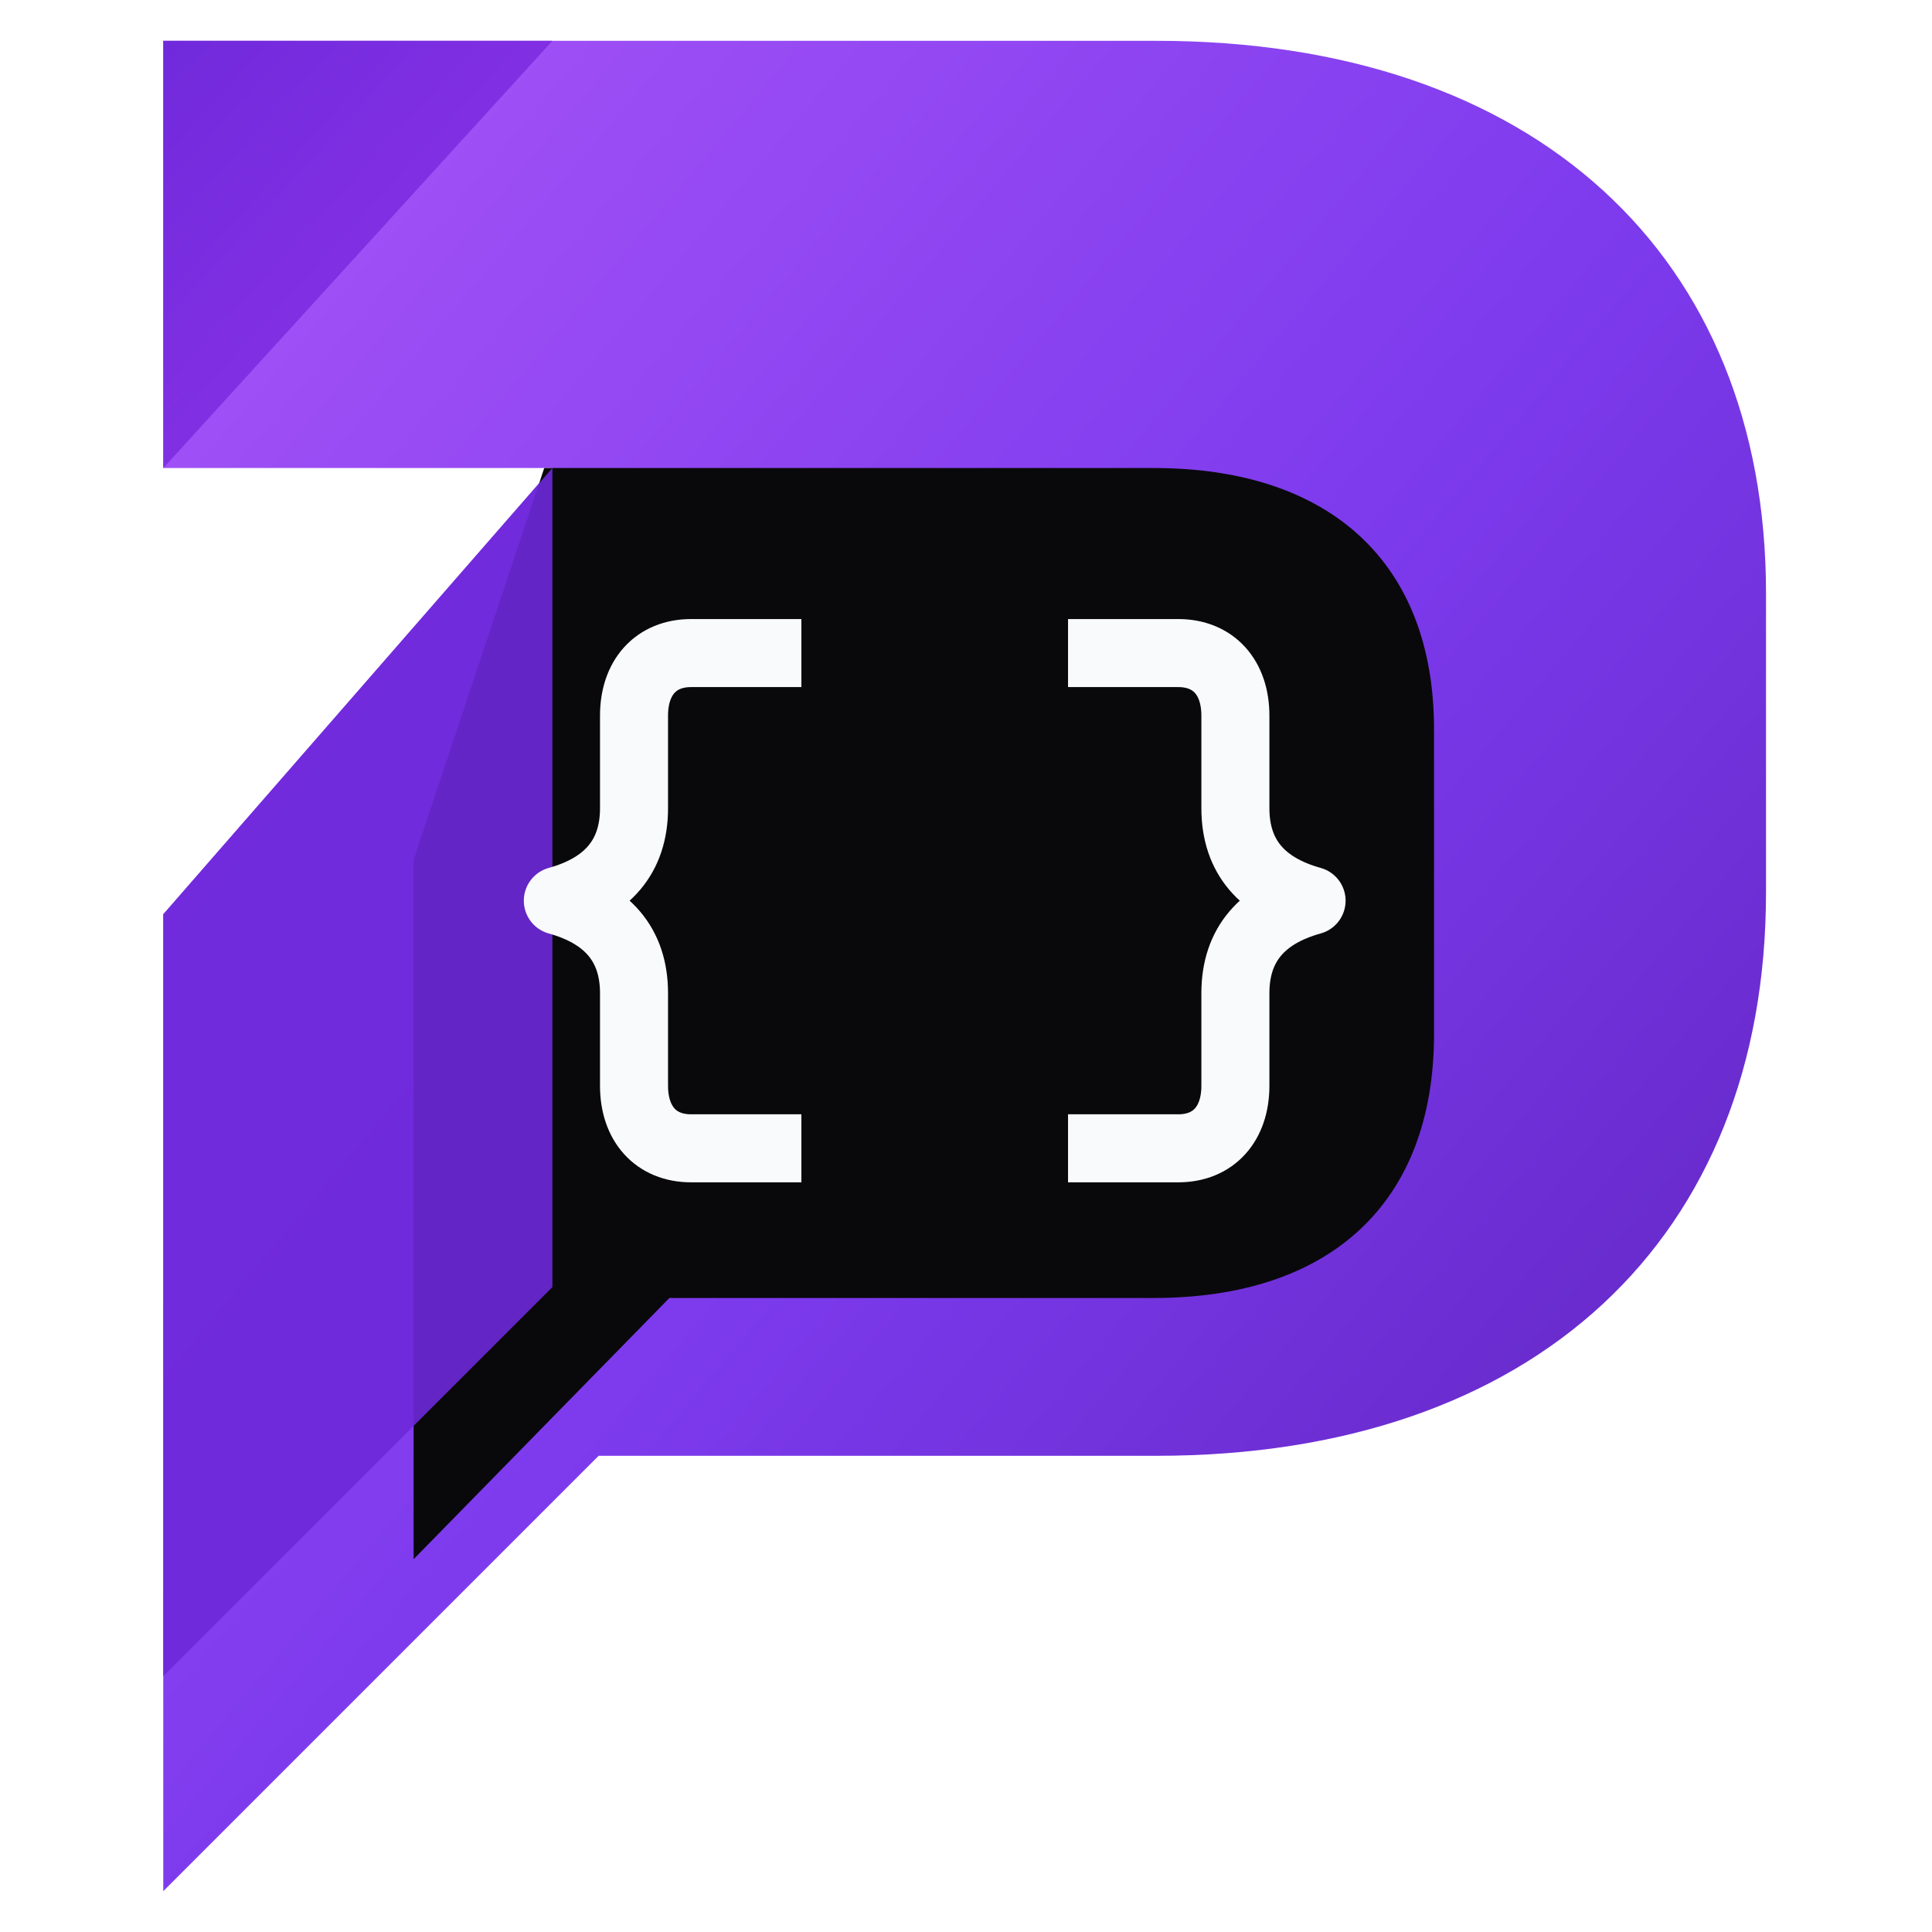
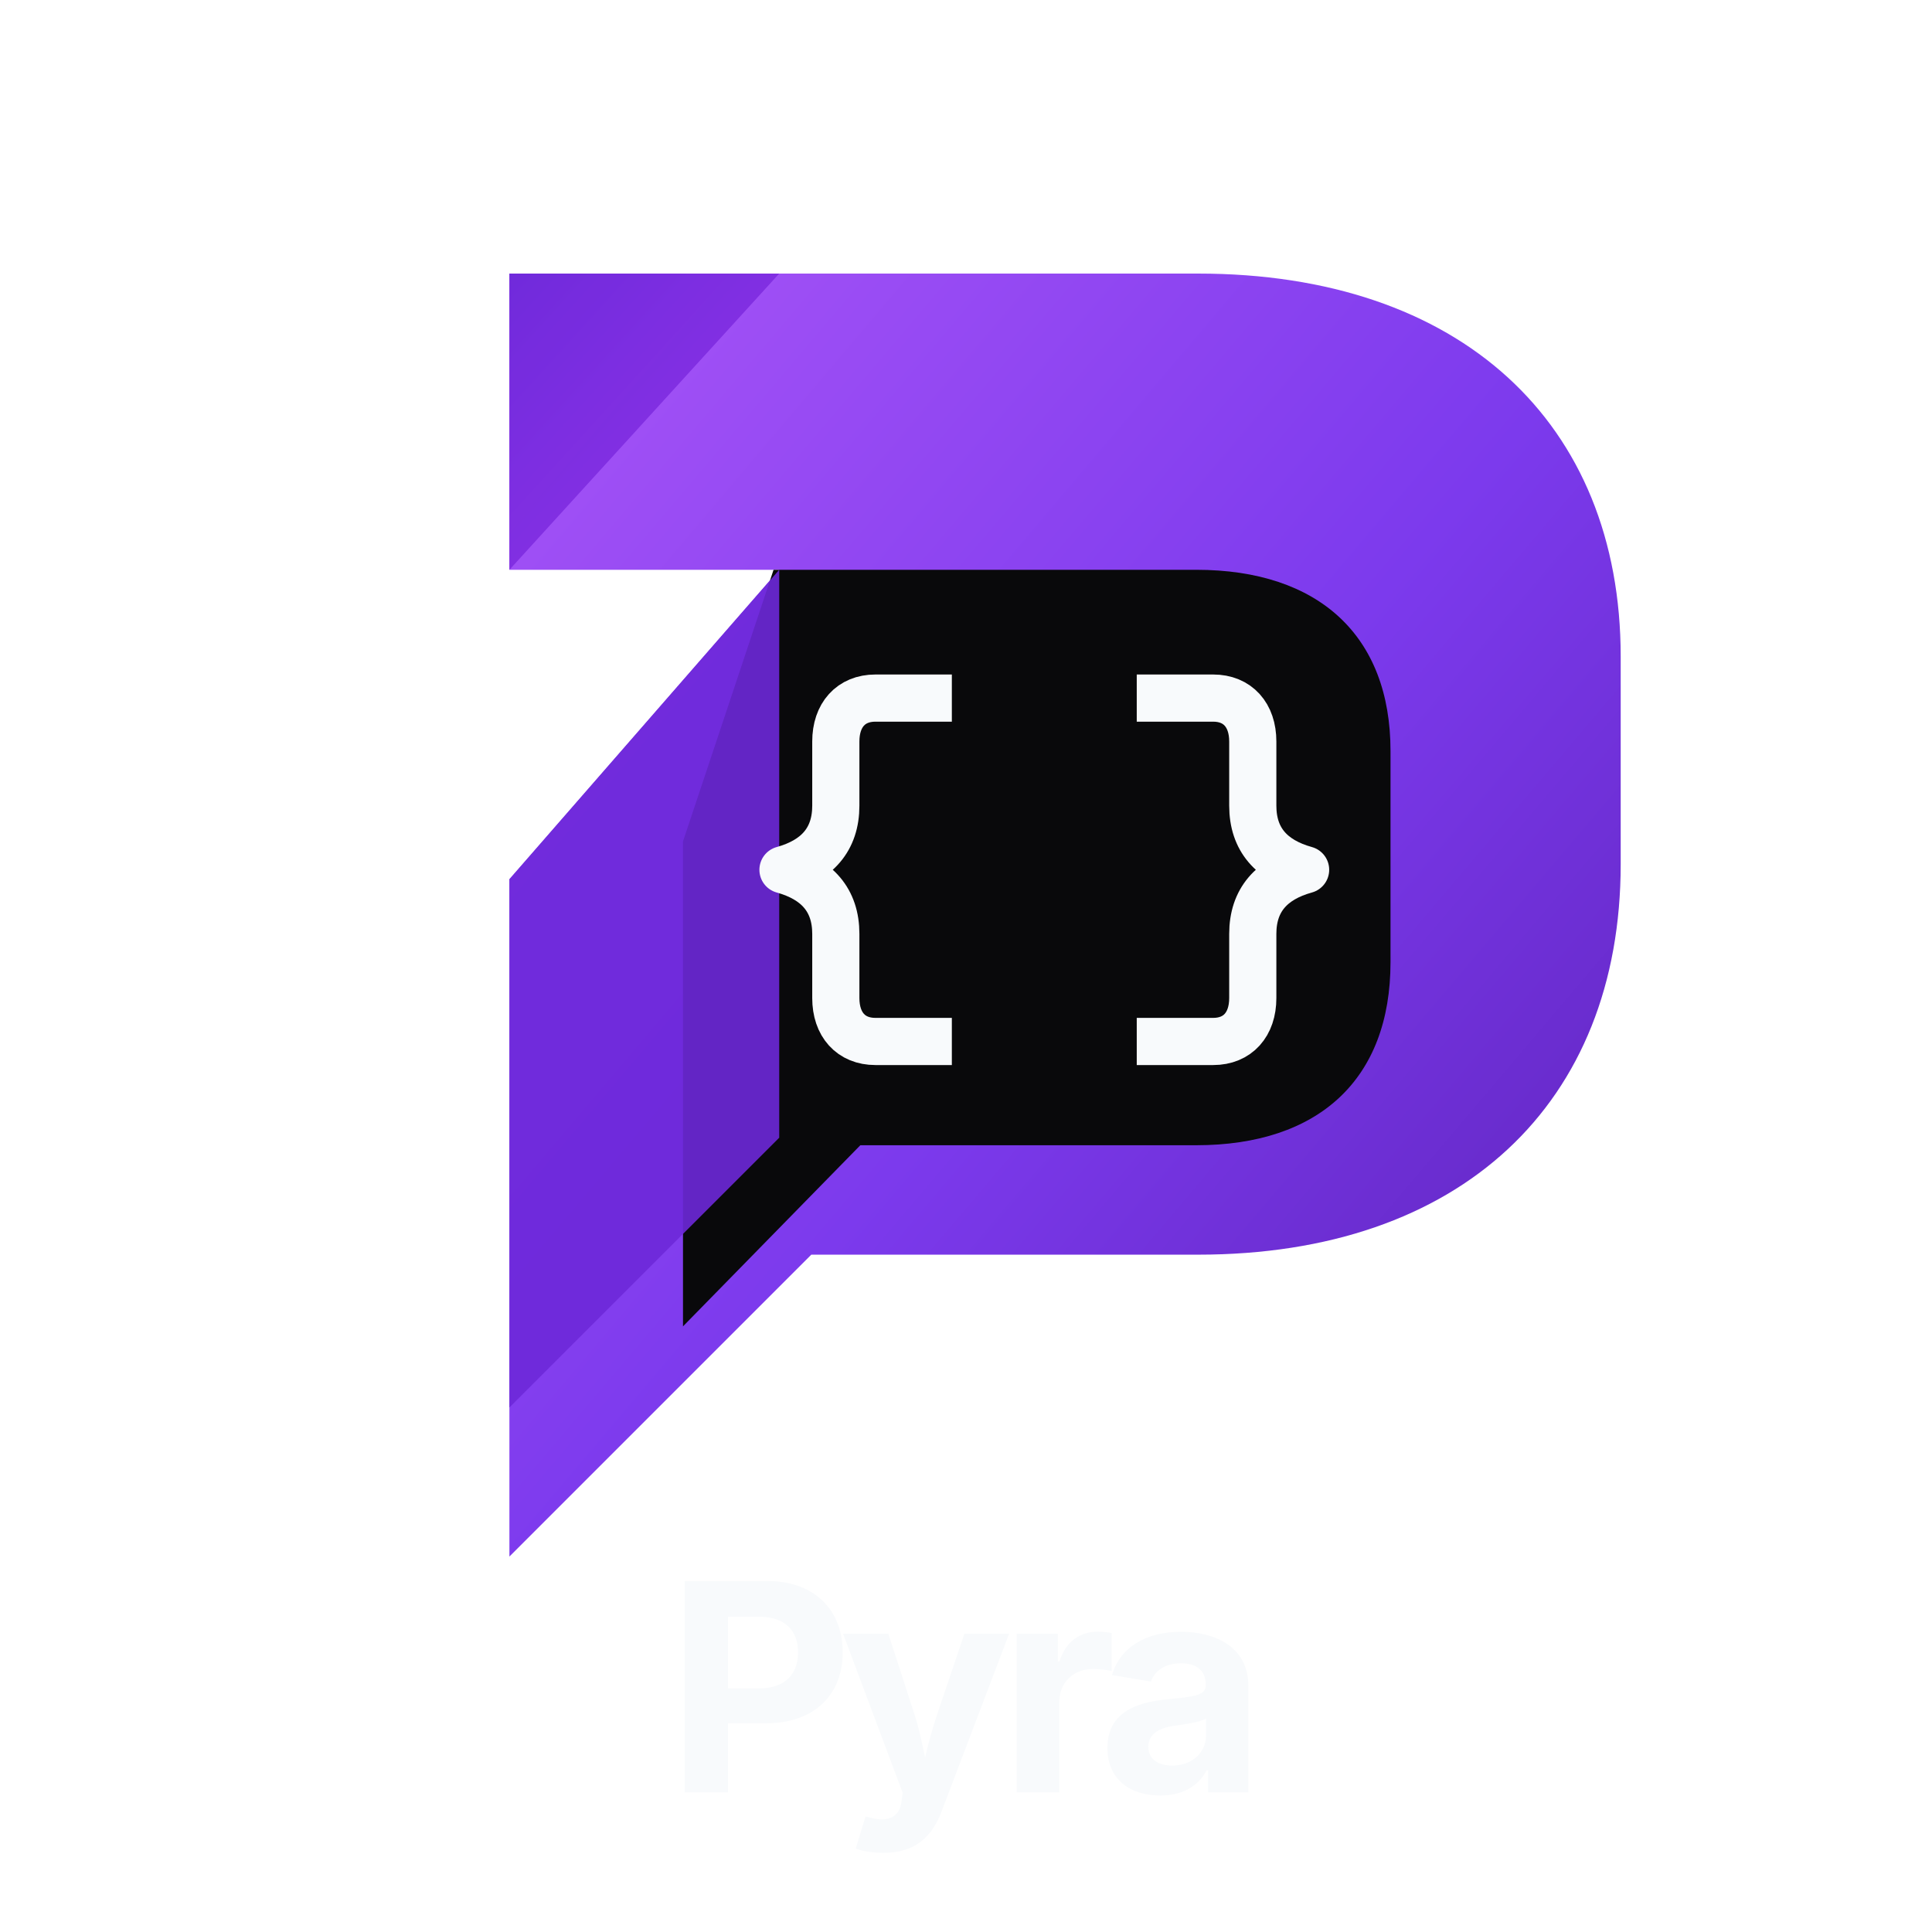
- <svg xmlns="http://www.w3.org/2000/svg" width="64" height="64" viewBox="250 130 630 710">
+ <svg xmlns="http://www.w3.org/2000/svg" width="1024" height="1024" viewBox="0 0 1024 1024" role="img" aria-labelledby="title desc">
  <defs>
    <linearGradient id="purple" x1="0" y1="0" x2="1" y2="1">
      <stop offset="0" stop-color="#a855f7" />
      <stop offset="0.52" stop-color="#7c3aed" />
      <stop offset="1" stop-color="#5b21b6" />
    </linearGradient>
    <linearGradient id="fold" x1="0" y1="0" x2="1" y2="1">
      <stop offset="0" stop-color="#6d28d9" />
      <stop offset="1" stop-color="#9333ea" />
    </linearGradient>
  </defs>
  <path fill="url(#purple)" d="M270 145H635c139 0 224 79 224 203v110c0 127-85 207-224 207H430L270 825V466l143-164H270z" />
  <path fill="#09090b" d="M410 302h224c65 0 103 35 103 96v112c0 62-38 97-103 97H456l-94 96V446z" />
  <path fill="url(#fold)" d="M270 145h143L270 302z" opacity=".95" />
  <path fill="#6d28d9" d="M270 466l143-164v301L270 746z" opacity=".9" />
  <g fill="none" stroke="#f8fafc" stroke-width="25" stroke-linecap="square" stroke-linejoin="round">
    <path d="M492 370h-28c-13 0-21 9-21 23v34c0 18-10 29-28 34 18 5 28 16 28 34v34c0 14 8 23 21 23h28" />
    <path d="M615 370h28c13 0 21 9 21 23v34c0 18 10 29 28 34-18 5-28 16-28 34v34c0 14-8 23-21 23h-28" />
  </g>
+   <text x="512" y="950" text-anchor="middle" fill="#f8fafc" font-family="Inter, Montserrat, Arial, sans-serif" font-size="154" font-weight="650" letter-spacing="-8">Pyra</text>
</svg>
